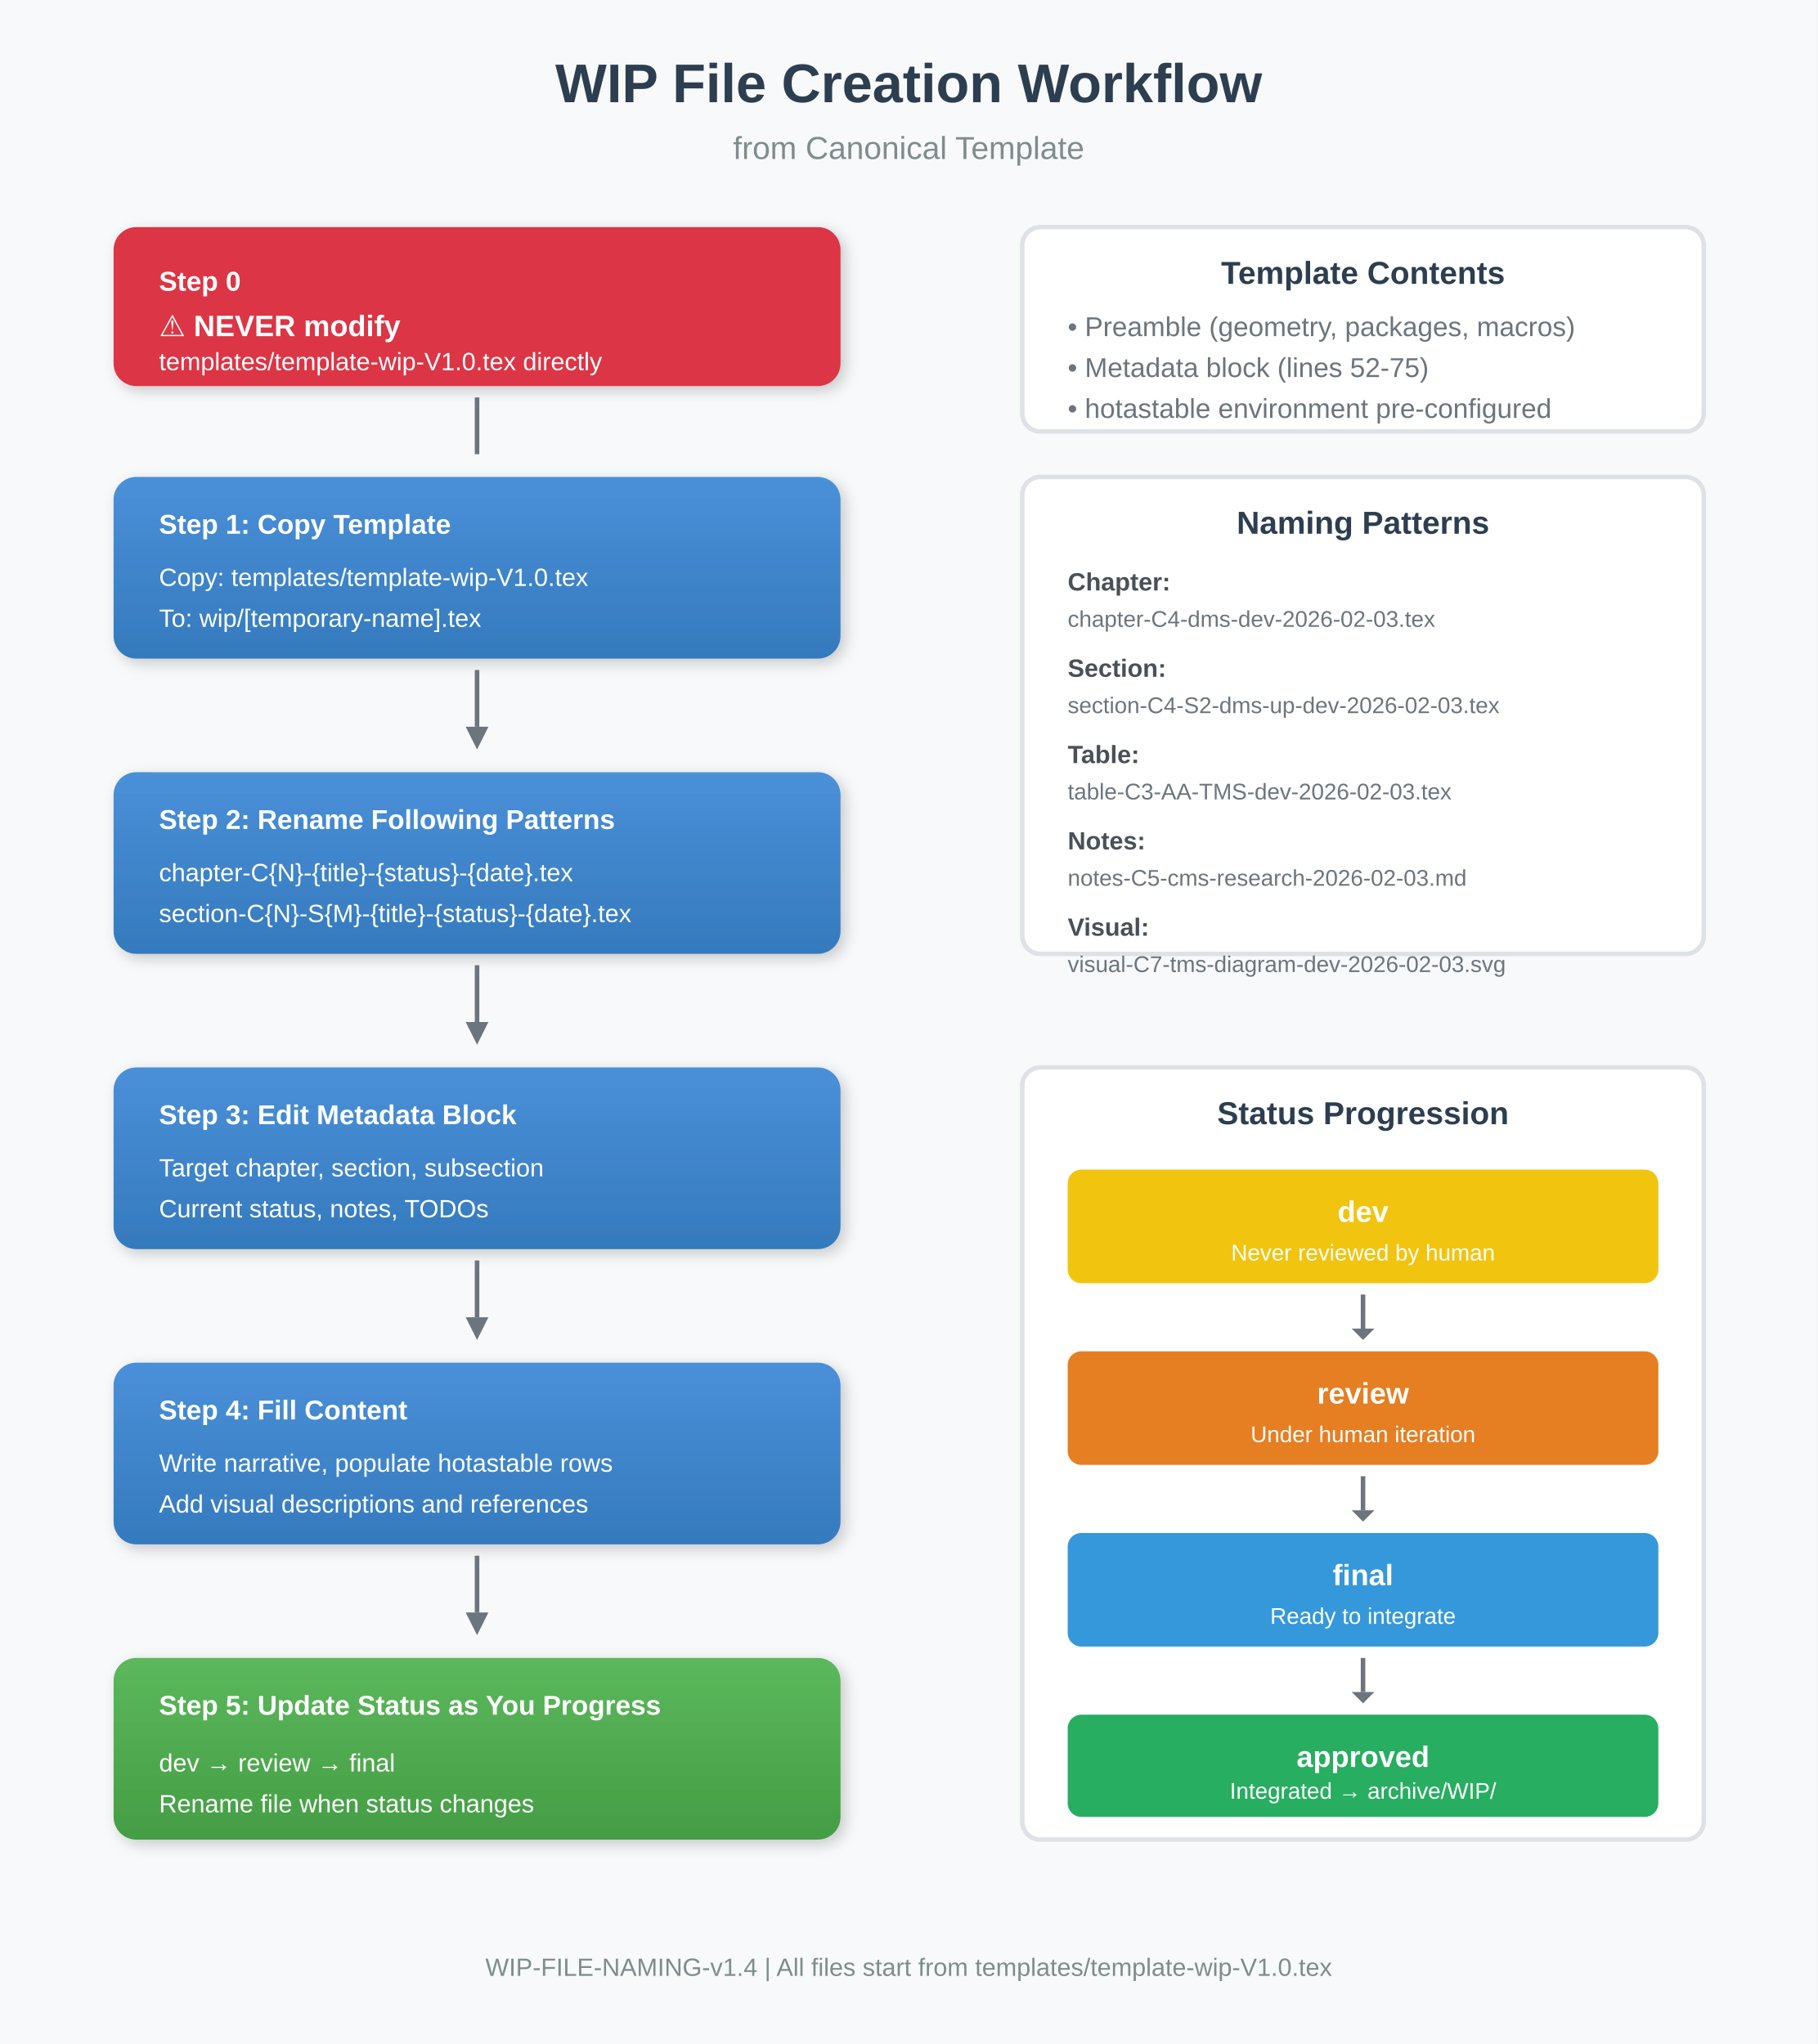
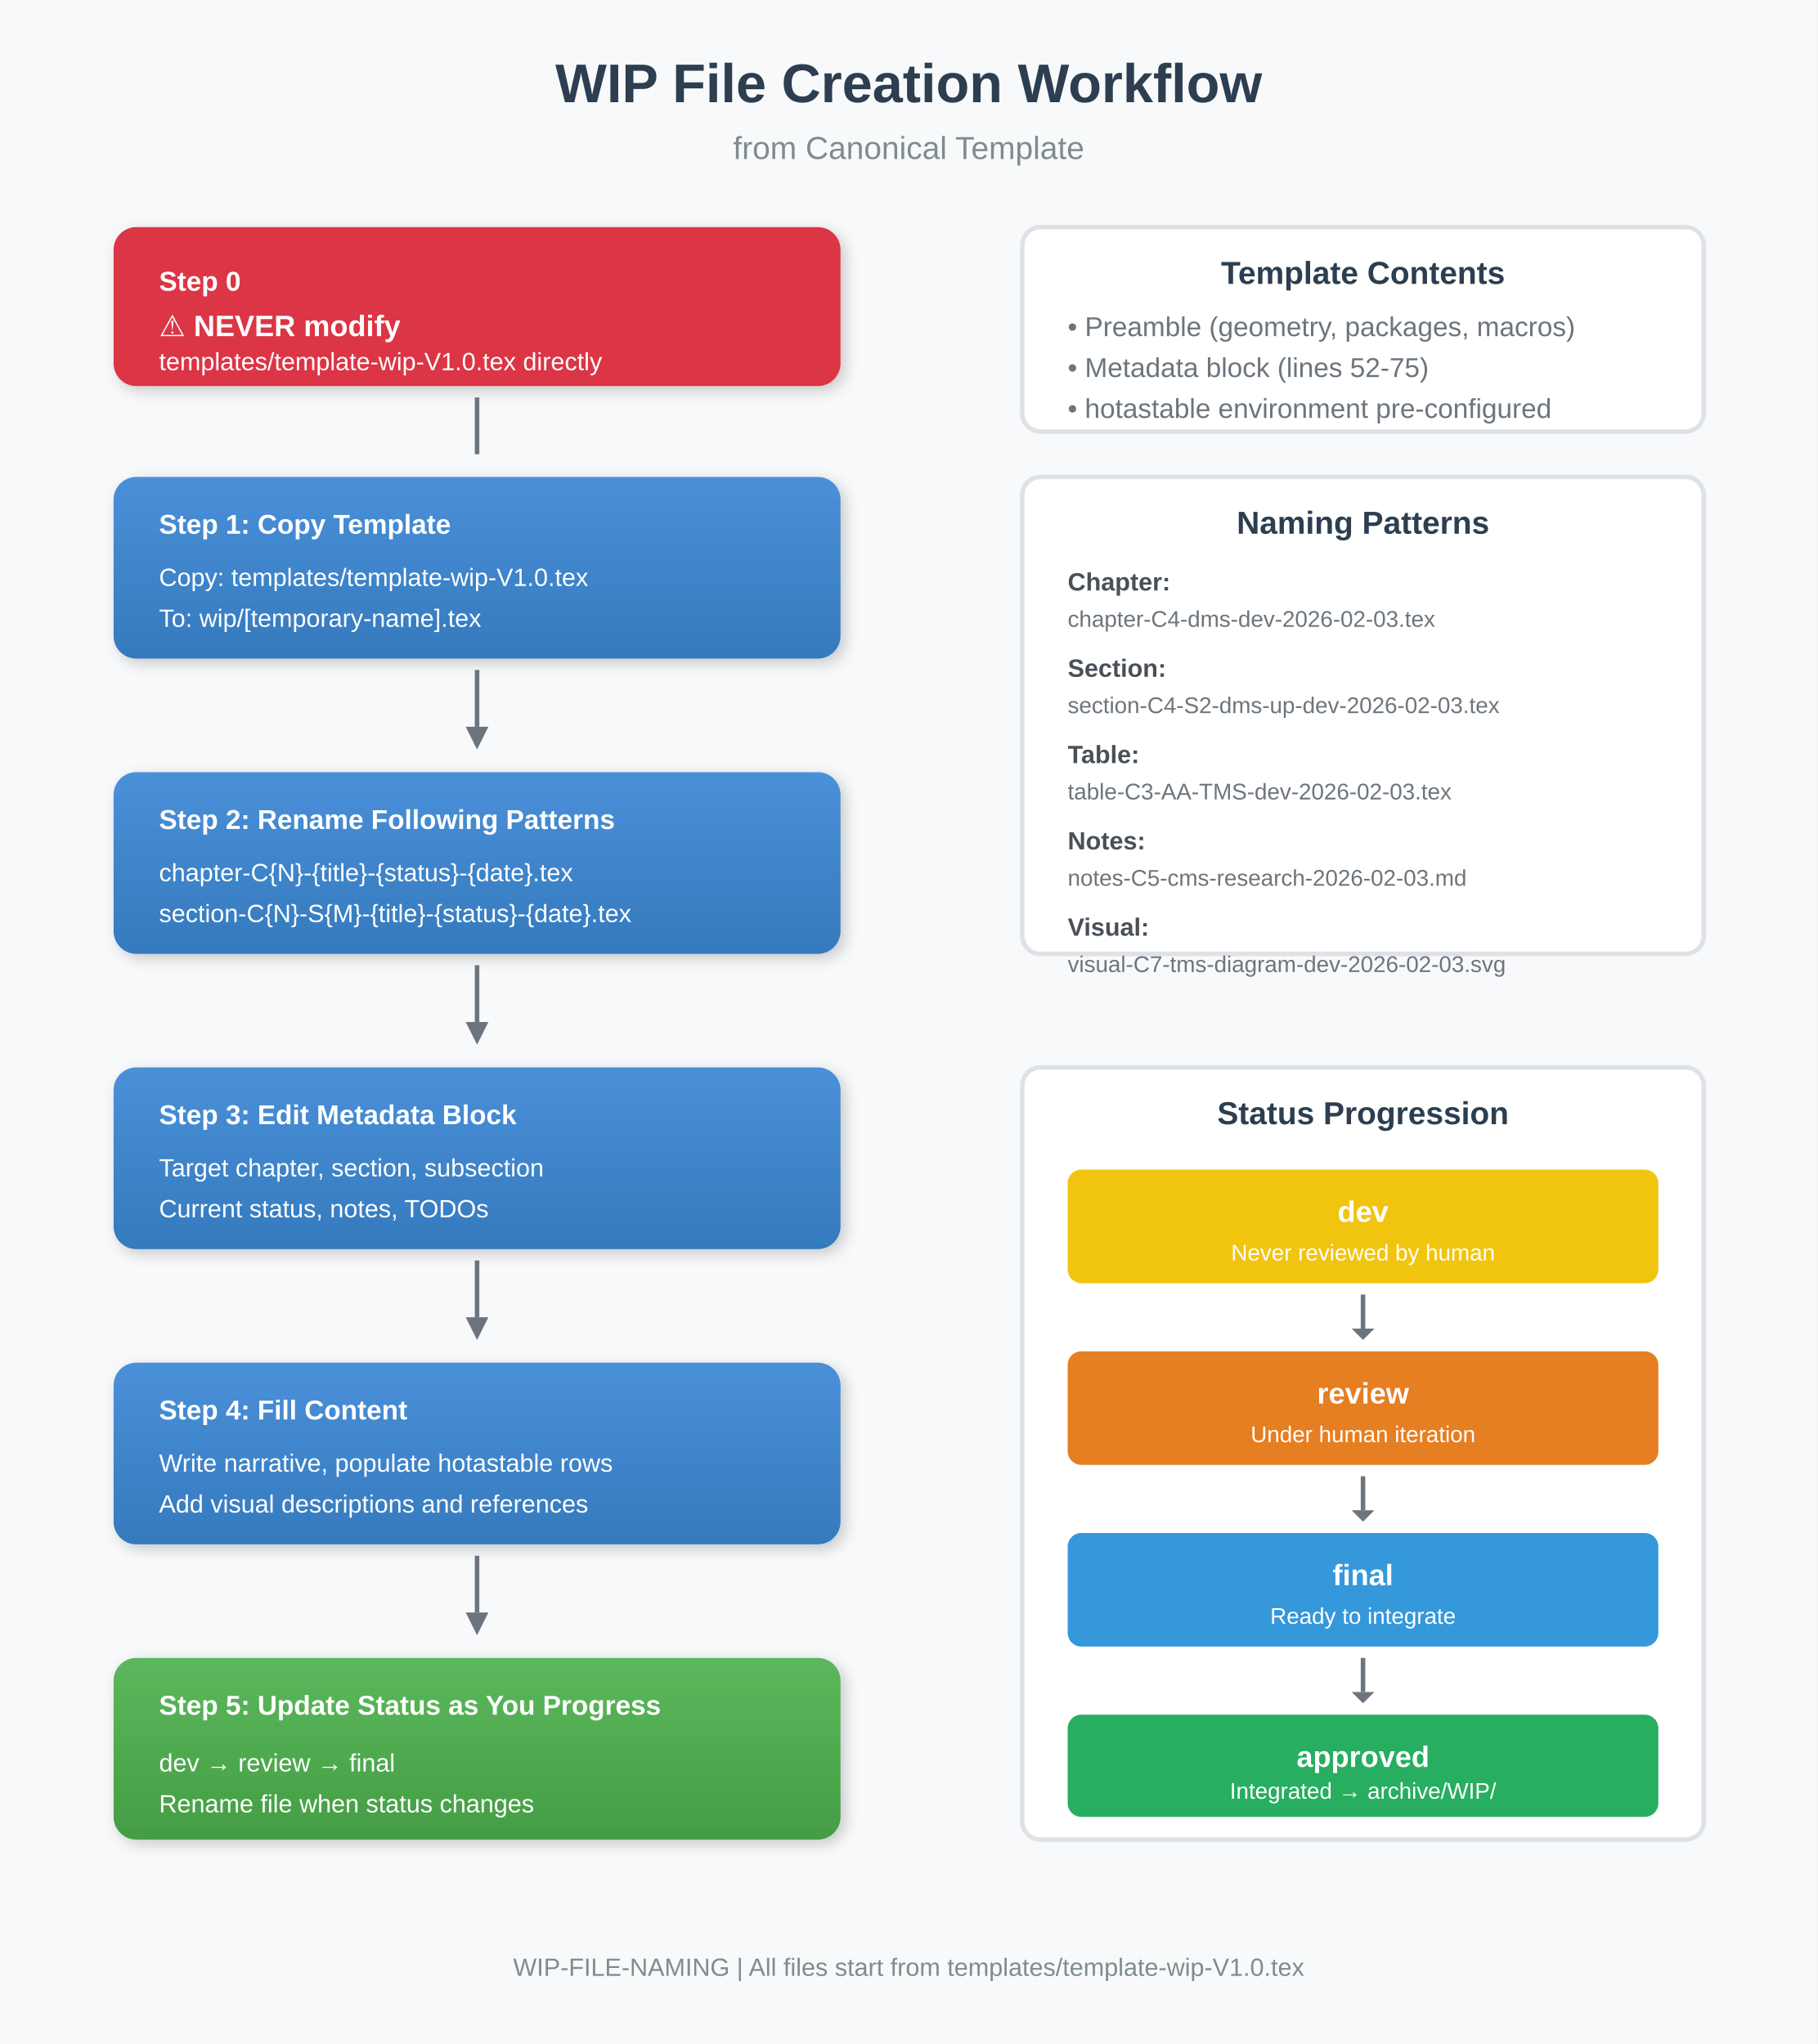
<svg xmlns="http://www.w3.org/2000/svg" viewBox="0 0 800 900">
  <defs>
    <filter id="shadow" x="-20%" y="-20%" width="140%" height="140%">
      <feDropShadow dx="2" dy="2" stdDeviation="3" flood-opacity="0.2" />
    </filter>
    <linearGradient id="blueGrad" x1="0%" y1="0%" x2="0%" y2="100%">
      <stop offset="0%" style="stop-color:#4A90D9;stop-opacity:1" />
      <stop offset="100%" style="stop-color:#357ABD;stop-opacity:1" />
    </linearGradient>
    <linearGradient id="greenGrad" x1="0%" y1="0%" x2="0%" y2="100%">
      <stop offset="0%" style="stop-color:#5CB85C;stop-opacity:1" />
      <stop offset="100%" style="stop-color:#449D44;stop-opacity:1" />
    </linearGradient>
    <linearGradient id="yellowGrad" x1="0%" y1="0%" x2="0%" y2="100%">
      <stop offset="0%" style="stop-color:#F0AD4E;stop-opacity:1" />
      <stop offset="100%" style="stop-color:#EC971F;stop-opacity:1" />
    </linearGradient>
  </defs>
  <rect width="800" height="900" fill="#F8F9FA" />
  <text x="400" y="45" font-family="Arial, sans-serif" font-size="24" font-weight="bold" fill="#2C3E50" text-anchor="middle">WIP File Creation Workflow</text>
  <text x="400" y="70" font-family="Arial, sans-serif" font-size="14" fill="#7F8C8D" text-anchor="middle">from Canonical Template</text>
  <g transform="translate(50, 100)">
    <rect x="0" y="0" width="320" height="70" rx="10" fill="#DC3545" filter="url(#shadow)" />
    <text x="20" y="28" font-family="Arial, sans-serif" font-size="12" fill="#FFF" font-weight="bold">Step 0</text>
    <text x="20" y="48" font-family="Arial, sans-serif" font-size="13" fill="#FFF" font-weight="bold">⚠ NEVER modify</text>
    <text x="20" y="63" font-family="Arial, sans-serif" font-size="11" fill="#FFF">templates/template-wip-V1.0.tex directly</text>
  </g>
  <g transform="translate(450, 100)">
    <rect x="0" y="0" width="300" height="90" rx="8" fill="#FFF" stroke="#DEE2E6" stroke-width="2" />
    <text x="150" y="25" font-family="Arial, sans-serif" font-size="14" fill="#2C3E50" text-anchor="middle" font-weight="bold">Template Contents</text>
    <text x="20" y="48" font-family="Arial, sans-serif" font-size="12" fill="#6C757D">• Preamble (geometry, packages, macros)</text>
    <text x="20" y="66" font-family="Arial, sans-serif" font-size="12" fill="#6C757D">• Metadata block (lines 52-75)</text>
    <text x="20" y="84" font-family="Arial, sans-serif" font-size="12" fill="#6C757D">• hotastable environment pre-configured</text>
  </g>
  <path d="M 210 175 L 210 200" stroke="#6C757D" stroke-width="2" fill="none" marker-end="url(#arrowhead)" />
  <g transform="translate(50, 210)">
    <rect x="0" y="0" width="320" height="80" rx="10" fill="url(#blueGrad)" filter="url(#shadow)" />
    <text x="20" y="25" font-family="Arial, sans-serif" font-size="12" fill="#FFF" font-weight="bold">Step 1: Copy Template</text>
    <text x="20" y="48" font-family="Arial, sans-serif" font-size="11" fill="#FFF">Copy: templates/template-wip-V1.0.tex</text>
    <text x="20" y="66" font-family="Arial, sans-serif" font-size="11" fill="#FFF">To: wip/[temporary-name].tex</text>
  </g>
  <path d="M 210 295 L 210 320" stroke="#6C757D" stroke-width="2" fill="none" />
  <polygon points="210,330 205,320 215,320" fill="#6C757D" />
  <g transform="translate(50, 340)">
    <rect x="0" y="0" width="320" height="80" rx="10" fill="url(#blueGrad)" filter="url(#shadow)" />
    <text x="20" y="25" font-family="Arial, sans-serif" font-size="12" fill="#FFF" font-weight="bold">Step 2: Rename Following Patterns</text>
    <text x="20" y="48" font-family="Arial, sans-serif" font-size="11" fill="#FFF">chapter-C{N}-{title}-{status}-{date}.tex</text>
    <text x="20" y="66" font-family="Arial, sans-serif" font-size="11" fill="#FFF">section-C{N}-S{M}-{title}-{status}-{date}.tex</text>
  </g>
  <g transform="translate(450, 210)">
    <rect x="0" y="0" width="300" height="210" rx="8" fill="#FFF" stroke="#DEE2E6" stroke-width="2" />
    <text x="150" y="25" font-family="Arial, sans-serif" font-size="14" fill="#2C3E50" text-anchor="middle" font-weight="bold">Naming Patterns</text>
    <text x="20" y="50" font-family="Arial, sans-serif" font-size="11" fill="#495057" font-weight="bold">Chapter:</text>
    <text x="20" y="66" font-family="Arial, sans-serif" font-size="10" fill="#6C757D">chapter-C4-dms-dev-2026-02-03.tex</text>
    <text x="20" y="88" font-family="Arial, sans-serif" font-size="11" fill="#495057" font-weight="bold">Section:</text>
    <text x="20" y="104" font-family="Arial, sans-serif" font-size="10" fill="#6C757D">section-C4-S2-dms-up-dev-2026-02-03.tex</text>
    <text x="20" y="126" font-family="Arial, sans-serif" font-size="11" fill="#495057" font-weight="bold">Table:</text>
    <text x="20" y="142" font-family="Arial, sans-serif" font-size="10" fill="#6C757D">table-C3-AA-TMS-dev-2026-02-03.tex</text>
    <text x="20" y="164" font-family="Arial, sans-serif" font-size="11" fill="#495057" font-weight="bold">Notes:</text>
    <text x="20" y="180" font-family="Arial, sans-serif" font-size="10" fill="#6C757D">notes-C5-cms-research-2026-02-03.md</text>
    <text x="20" y="202" font-family="Arial, sans-serif" font-size="11" fill="#495057" font-weight="bold">Visual:</text>
    <text x="20" y="218" font-family="Arial, sans-serif" font-size="10" fill="#6C757D">visual-C7-tms-diagram-dev-2026-02-03.svg</text>
  </g>
  <path d="M 210 425 L 210 450" stroke="#6C757D" stroke-width="2" fill="none" />
  <polygon points="210,460 205,450 215,450" fill="#6C757D" />
  <g transform="translate(50, 470)">
    <rect x="0" y="0" width="320" height="80" rx="10" fill="url(#blueGrad)" filter="url(#shadow)" />
    <text x="20" y="25" font-family="Arial, sans-serif" font-size="12" fill="#FFF" font-weight="bold">Step 3: Edit Metadata Block</text>
    <text x="20" y="48" font-family="Arial, sans-serif" font-size="11" fill="#FFF">Target chapter, section, subsection</text>
    <text x="20" y="66" font-family="Arial, sans-serif" font-size="11" fill="#FFF">Current status, notes, TODOs</text>
  </g>
  <path d="M 210 555 L 210 580" stroke="#6C757D" stroke-width="2" fill="none" />
  <polygon points="210,590 205,580 215,580" fill="#6C757D" />
  <g transform="translate(50, 600)">
    <rect x="0" y="0" width="320" height="80" rx="10" fill="url(#blueGrad)" filter="url(#shadow)" />
    <text x="20" y="25" font-family="Arial, sans-serif" font-size="12" fill="#FFF" font-weight="bold">Step 4: Fill Content</text>
    <text x="20" y="48" font-family="Arial, sans-serif" font-size="11" fill="#FFF">Write narrative, populate hotastable rows</text>
    <text x="20" y="66" font-family="Arial, sans-serif" font-size="11" fill="#FFF">Add visual descriptions and references</text>
  </g>
  <path d="M 210 685 L 210 710" stroke="#6C757D" stroke-width="2" fill="none" />
  <polygon points="210,720 205,710 215,710" fill="#6C757D" />
  <g transform="translate(50, 730)">
    <rect x="0" y="0" width="320" height="80" rx="10" fill="url(#greenGrad)" filter="url(#shadow)" />
    <text x="20" y="25" font-family="Arial, sans-serif" font-size="12" fill="#FFF" font-weight="bold">Step 5: Update Status as You Progress</text>
    <text x="20" y="50" font-family="Arial, sans-serif" font-size="11" fill="#FFF">dev → review → final</text>
    <text x="20" y="68" font-family="Arial, sans-serif" font-size="11" fill="#FFF">Rename file when status changes</text>
  </g>
  <g transform="translate(450, 470)">
    <rect x="0" y="0" width="300" height="340" rx="8" fill="#FFF" stroke="#DEE2E6" stroke-width="2" />
    <text x="150" y="25" font-family="Arial, sans-serif" font-size="14" fill="#2C3E50" text-anchor="middle" font-weight="bold">Status Progression</text>
    <rect x="20" y="45" width="260" height="50" rx="6" fill="#F1C40F" />
    <text x="150" y="68" font-family="Arial, sans-serif" font-size="13" fill="#FFF" text-anchor="middle" font-weight="bold">dev</text>
    <text x="150" y="85" font-family="Arial, sans-serif" font-size="10" fill="#FFF" text-anchor="middle">Never reviewed by human</text>
    <path d="M 150 100 L 150 115" stroke="#6C757D" stroke-width="2" />
    <polygon points="150,120 145,115 155,115" fill="#6C757D" />
    <rect x="20" y="125" width="260" height="50" rx="6" fill="#E67E22" />
    <text x="150" y="148" font-family="Arial, sans-serif" font-size="13" fill="#FFF" text-anchor="middle" font-weight="bold">review</text>
    <text x="150" y="165" font-family="Arial, sans-serif" font-size="10" fill="#FFF" text-anchor="middle">Under human iteration</text>
    <path d="M 150 180 L 150 195" stroke="#6C757D" stroke-width="2" />
    <polygon points="150,200 145,195 155,195" fill="#6C757D" />
    <rect x="20" y="205" width="260" height="50" rx="6" fill="#3498DB" />
    <text x="150" y="228" font-family="Arial, sans-serif" font-size="13" fill="#FFF" text-anchor="middle" font-weight="bold">final</text>
    <text x="150" y="245" font-family="Arial, sans-serif" font-size="10" fill="#FFF" text-anchor="middle">Ready to integrate</text>
    <path d="M 150 260 L 150 275" stroke="#6C757D" stroke-width="2" />
    <polygon points="150,280 145,275 155,275" fill="#6C757D" />
    <rect x="20" y="285" width="260" height="45" rx="6" fill="#27AE60" />
    <text x="150" y="308" font-family="Arial, sans-serif" font-size="13" fill="#FFF" text-anchor="middle" font-weight="bold">approved</text>
    <text x="150" y="322" font-family="Arial, sans-serif" font-size="10" fill="#FFF" text-anchor="middle">Integrated → archive/WIP/</text>
  </g>
-   <text x="400" y="870" font-family="Arial, sans-serif" font-size="11" fill="#7F8C8D" text-anchor="middle">WIP-FILE-NAMING-v1.4 | All files start from templates/template-wip-V1.0.tex</text>
+   <text x="400" y="870" font-family="Arial, sans-serif" font-size="11" fill="#7F8C8D" text-anchor="middle">WIP-FILE-NAMING | All files start from templates/template-wip-V1.0.tex</text>
</svg>
